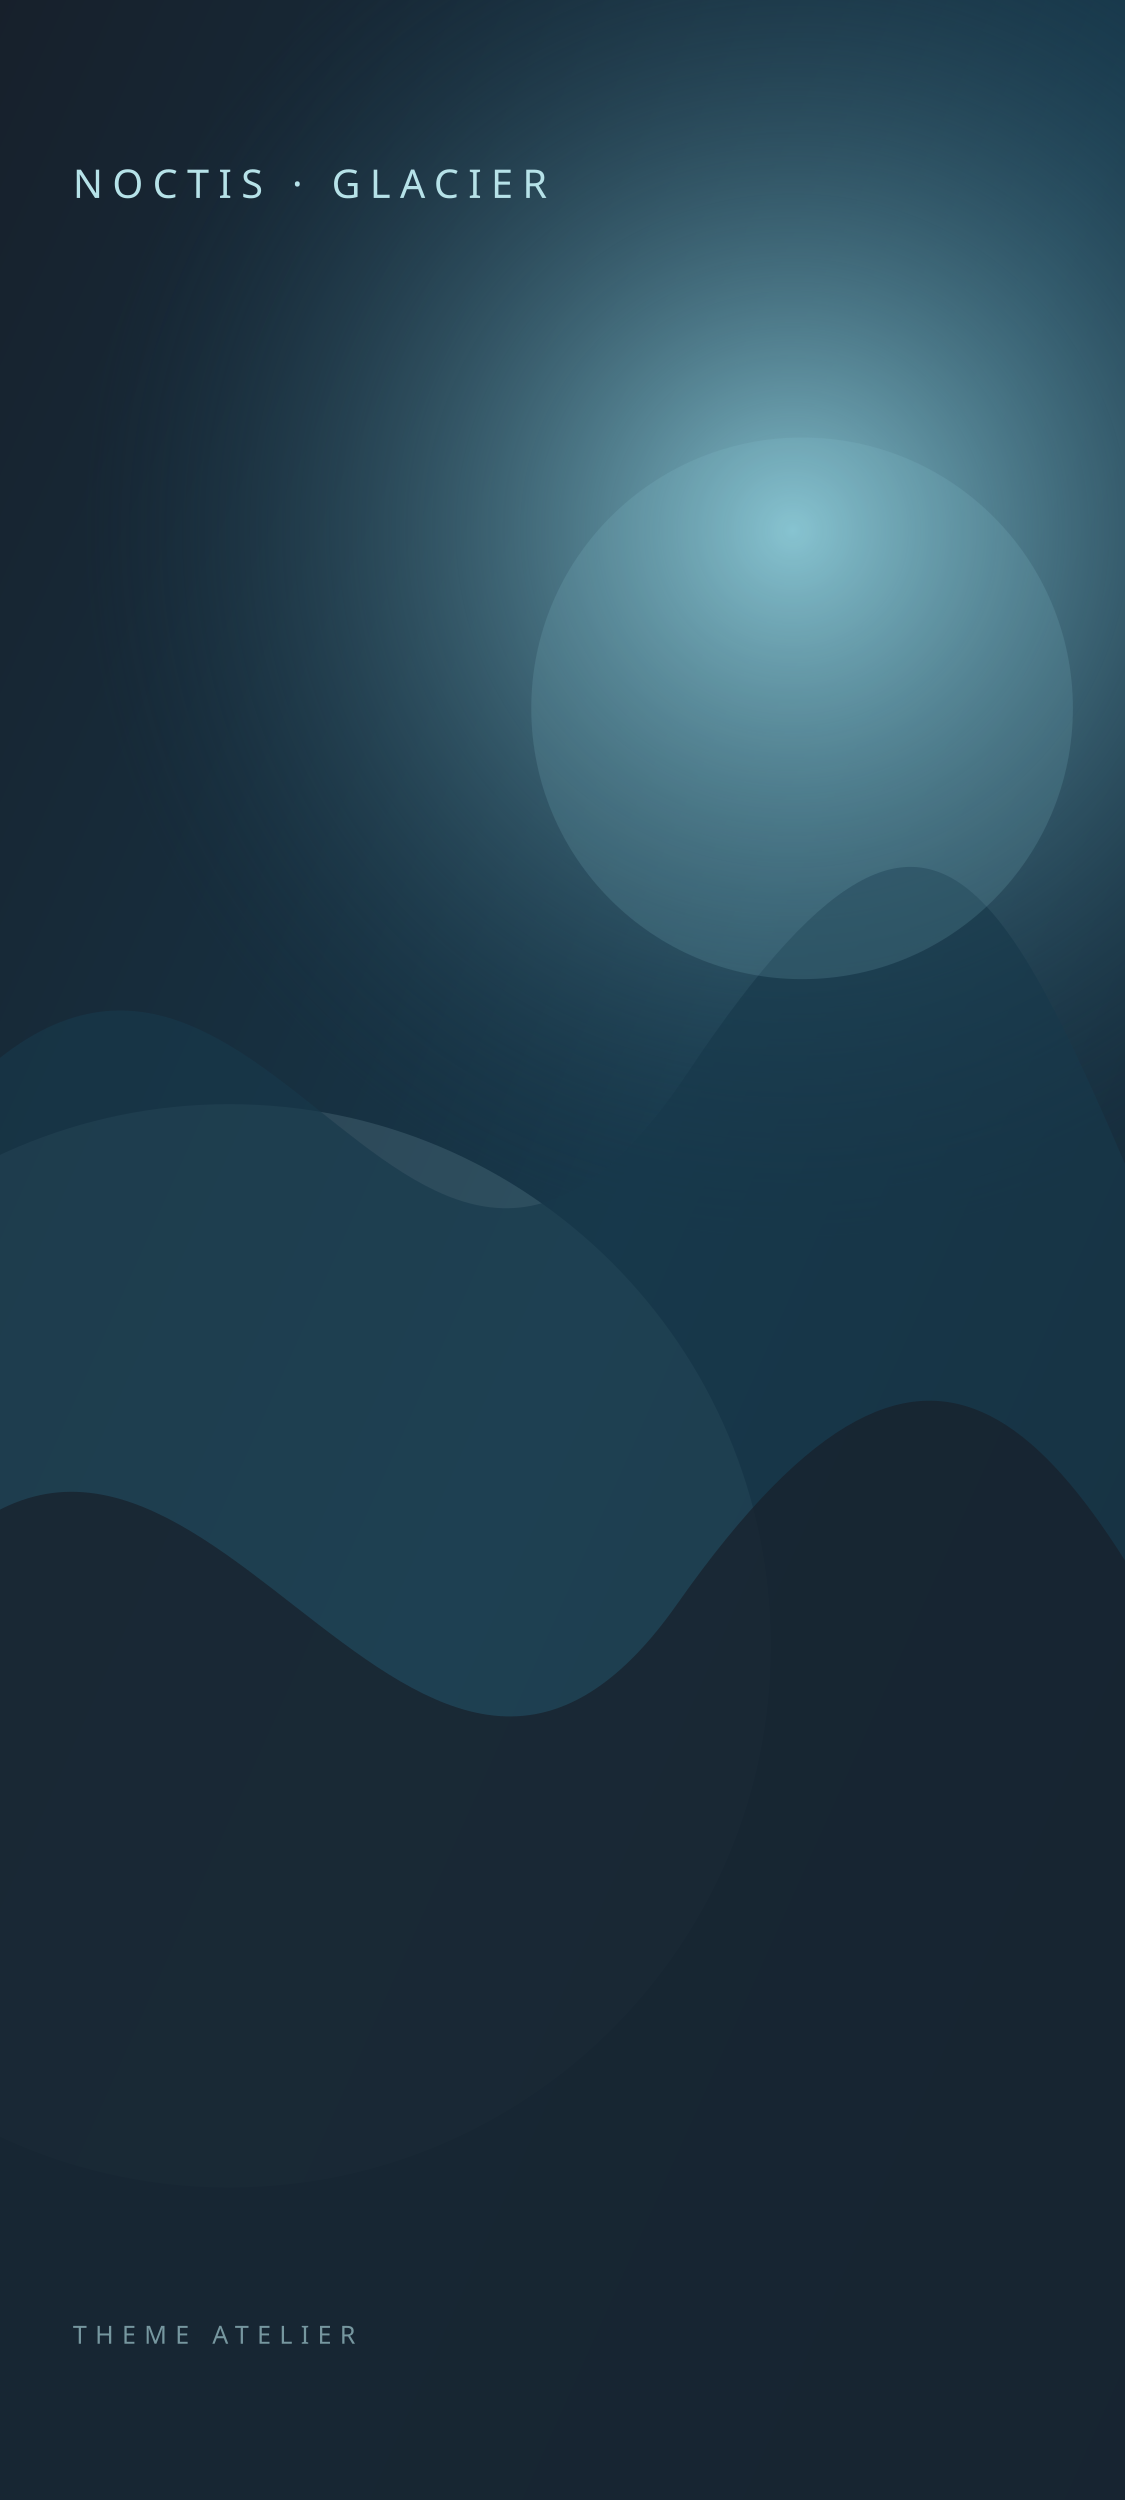
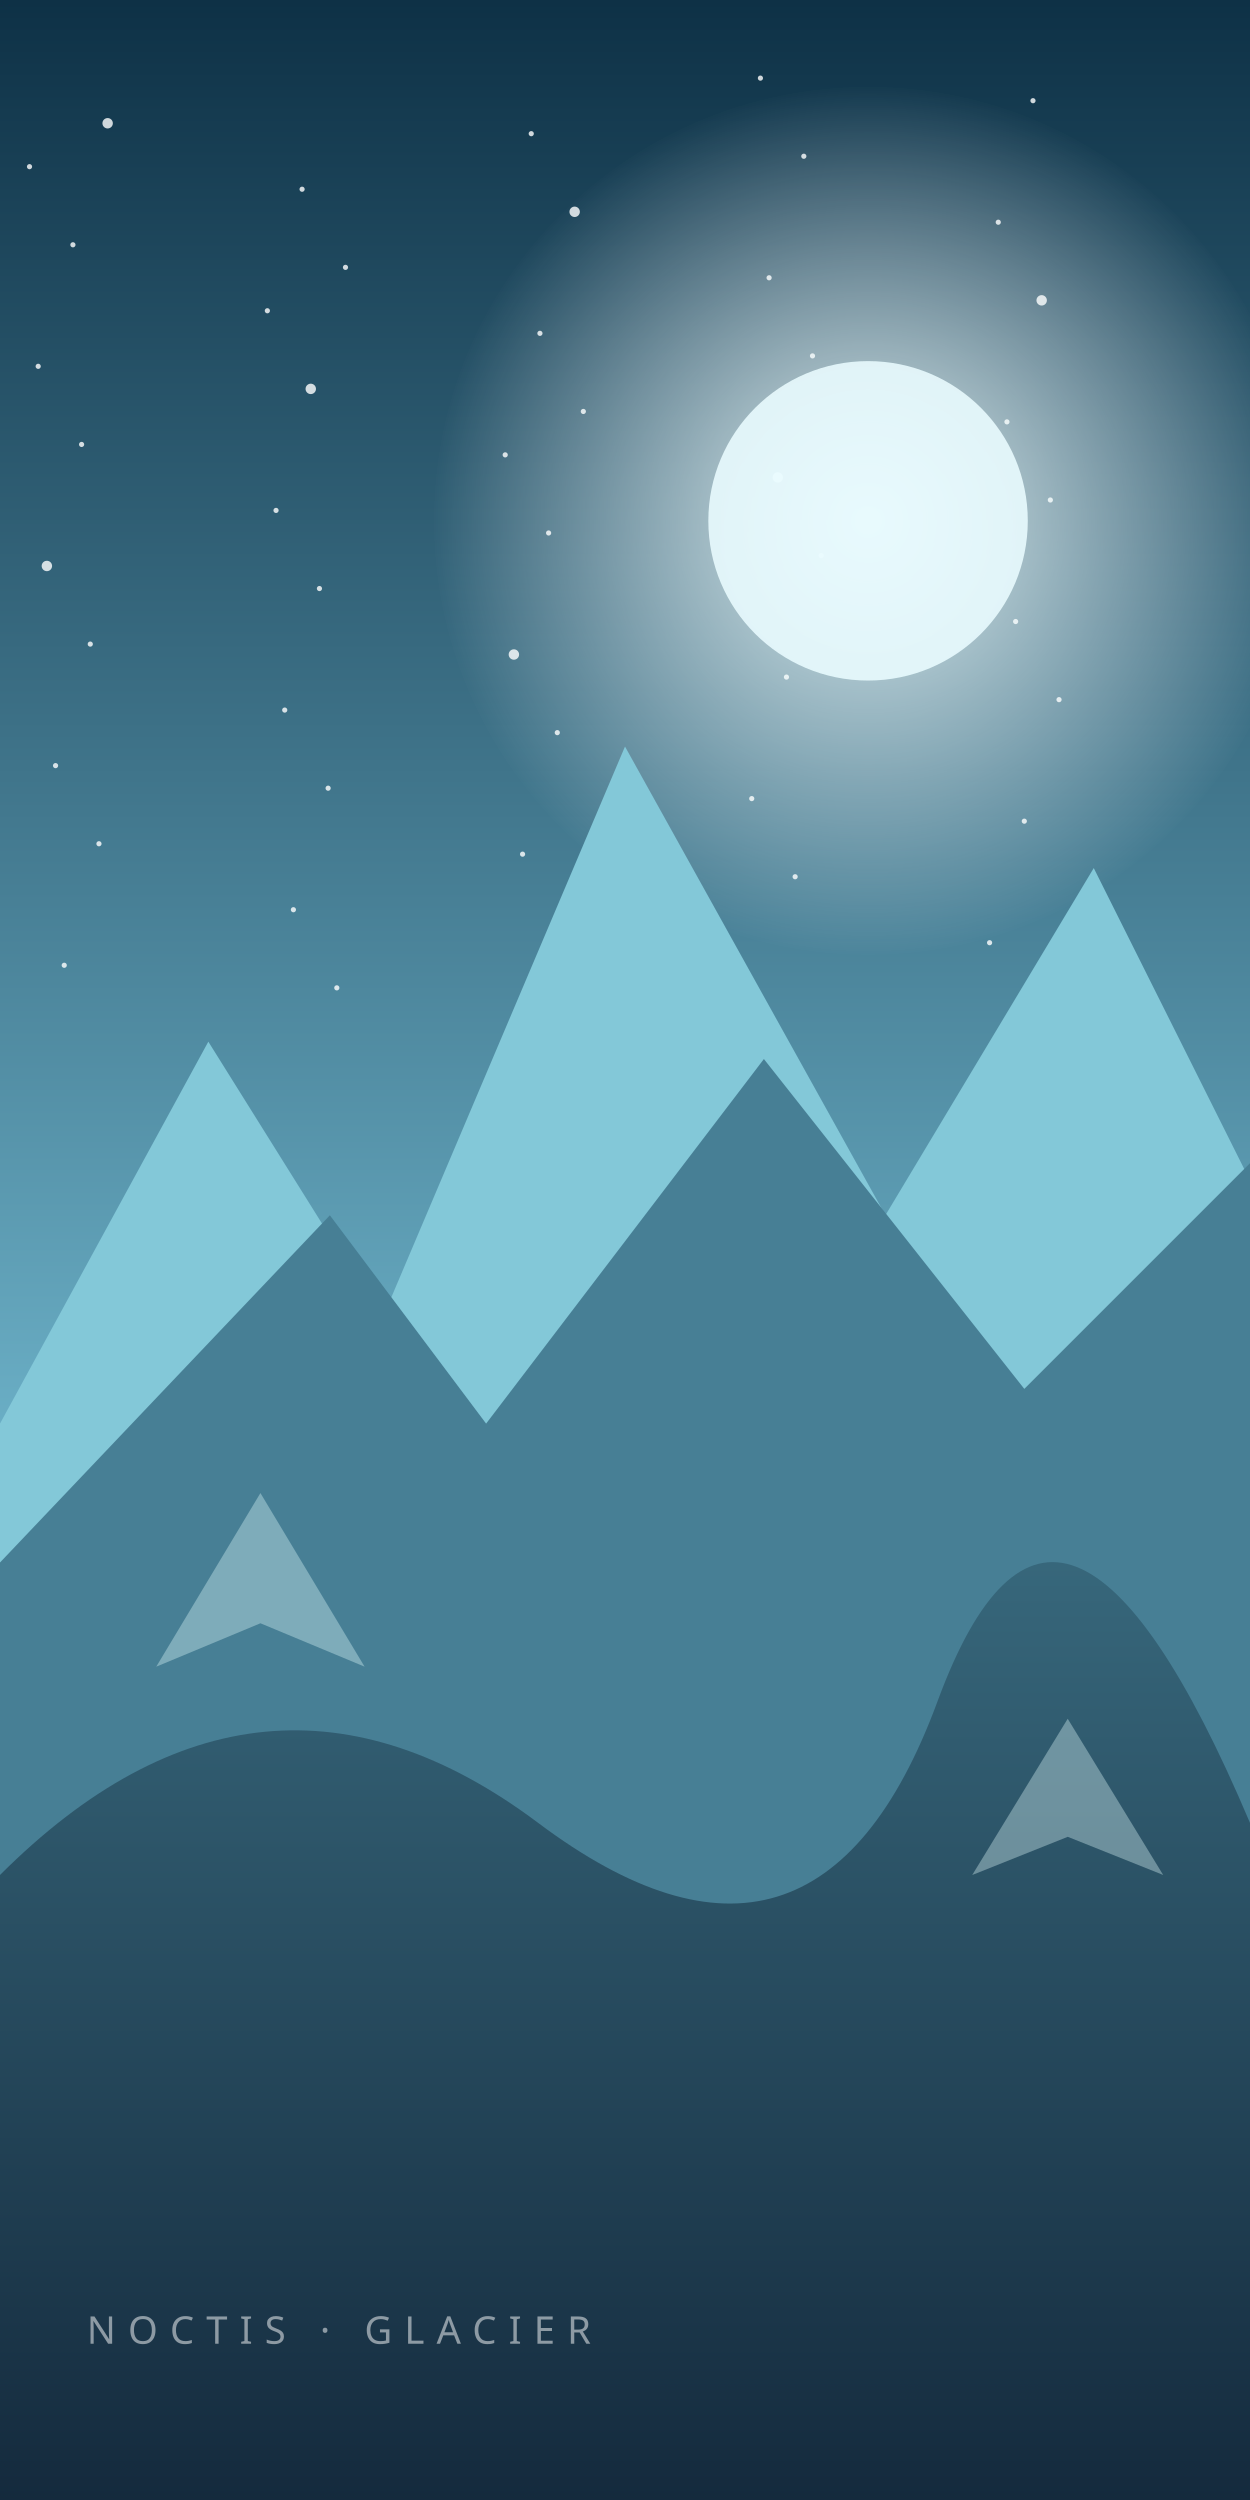
- <svg xmlns="http://www.w3.org/2000/svg" width="1080" height="2400" viewBox="0 0 1080 2400">
+ <svg xmlns="http://www.w3.org/2000/svg" width="720" height="1440" viewBox="0 0 720 1440">
  <defs>
-     <linearGradient id="g" x1="0" y1="0" x2="1" y2="1">
-       <stop stop-color="#17202b" />
-       <stop offset=".52" stop-color="#17384b" />
-       <stop offset="1" stop-color="#17202b" />
+     <linearGradient id="sky" x2="0" y2="1">
+       <stop stop-color="#0d3045" />
+       <stop offset=".62" stop-color="#72b9d0" />
+       <stop offset="1" stop-color="#d6f0f2" />
    </linearGradient>
-     <radialGradient id="r">
-       <stop stop-color="#8cc9d6" stop-opacity=".95" />
-       <stop offset="1" stop-color="#17384b" stop-opacity="0" />
+     <linearGradient id="ground" x2="0" y2="1">
+       <stop stop-color="#37677b" />
+       <stop offset="1" stop-color="#142a3d" />
+     </linearGradient>
+     <radialGradient id="orb">
+       <stop stop-color="#f1ffff" stop-opacity=".9" />
+       <stop offset="1" stop-color="#ffffff" stop-opacity="0" />
    </radialGradient>
  </defs>
-   <rect width="1080" height="2400" fill="url(#g)" />
-   <circle cx="760" cy="510" r="680" fill="url(#r)" />
-   <circle cx="220" cy="1580" r="520" fill="#b6e2e8" opacity=".14" />
-   <path d="M-80 1100 C240 680 380 1450 660 1030 S980 920 1200 1390 L1200 2520 L-80 2520Z" fill="#17384b" opacity=".66" />
-   <path d="M-90 1530 C180 1180 390 1910 650 1540 S1030 1380 1200 1720 L1200 2520 L-90 2520Z" fill="#17202b" opacity=".74" />
-   <circle cx="770" cy="680" r="260" fill="#8cc9d6" opacity=".16" />
-   <text x="70" y="190" fill="#b6e2e8" font-size="38" letter-spacing="9" font-family="sans-serif">NOCTIS · GLACIER</text>
-   <text x="70" y="2250" fill="#b6e2e8" opacity=".6" font-size="24" letter-spacing="8" font-family="sans-serif">THEME ATELIER</text>
+   <rect width="720" height="1440" fill="url(#sky)" />
+   <g fill="#fff" opacity=".8">
+     <circle cx="62" cy="71" r="3" />
+     <circle cx="199" cy="154" r="1.5" />
+     <circle cx="336" cy="237" r="1.5" />
+     <circle cx="473" cy="320" r="1.5" />
+     <circle cx="610" cy="403" r="1.5" />
+     <circle cx="57" cy="486" r="1.5" />
+     <circle cx="194" cy="569" r="1.5" />
+     <circle cx="331" cy="122" r="3" />
+     <circle cx="468" cy="205" r="1.5" />
+     <circle cx="605" cy="288" r="1.5" />
+     <circle cx="52" cy="371" r="1.5" />
+     <circle cx="189" cy="454" r="1.5" />
+     <circle cx="326" cy="537" r="1.5" />
+     <circle cx="463" cy="90" r="1.5" />
+     <circle cx="600" cy="173" r="3" />
+     <circle cx="47" cy="256" r="1.5" />
+     <circle cx="184" cy="339" r="1.5" />
+     <circle cx="321" cy="422" r="1.5" />
+     <circle cx="458" cy="505" r="1.5" />
+     <circle cx="595" cy="58" r="1.5" />
+     <circle cx="42" cy="141" r="1.5" />
+     <circle cx="179" cy="224" r="3" />
+     <circle cx="316" cy="307" r="1.5" />
+     <circle cx="453" cy="390" r="1.5" />
+     <circle cx="590" cy="473" r="1.5" />
+     <circle cx="37" cy="556" r="1.5" />
+     <circle cx="174" cy="109" r="1.5" />
+     <circle cx="311" cy="192" r="1.5" />
+     <circle cx="448" cy="275" r="3" />
+     <circle cx="585" cy="358" r="1.5" />
+     <circle cx="32" cy="441" r="1.5" />
+     <circle cx="169" cy="524" r="1.5" />
+     <circle cx="306" cy="77" r="1.5" />
+     <circle cx="443" cy="160" r="1.5" />
+     <circle cx="580" cy="243" r="1.5" />
+     <circle cx="27" cy="326" r="3" />
+     <circle cx="164" cy="409" r="1.5" />
+     <circle cx="301" cy="492" r="1.5" />
+     <circle cx="438" cy="45" r="1.5" />
+     <circle cx="575" cy="128" r="1.5" />
+     <circle cx="22" cy="211" r="1.5" />
+     <circle cx="159" cy="294" r="1.5" />
+     <circle cx="296" cy="377" r="3" />
+     <circle cx="433" cy="460" r="1.5" />
+     <circle cx="570" cy="543" r="1.5" />
+     <circle cx="17" cy="96" r="1.5" />
+     <circle cx="154" cy="179" r="1.5" />
+     <circle cx="291" cy="262" r="1.5" />
+   </g>
+   <circle cx="500" cy="300" r="250" fill="url(#orb)" />
+   <circle cx="500" cy="300" r="92" fill="#eafcff" opacity=".88" />
+   <path d="M0 820L120 600 220 760 360 430 510 700 630 500 720 680V1440H0Z" fill="#83c8d8" />
+   <path d="M0 900L190 700 280 820 440 610 590 800 720 670V1440H0Z" fill="#477f95" />
+   <path d="M0 1080Q150 930 310 1050T540 980T720 1050V1440H0Z" fill="url(#ground)" />
+   <g fill="#e6ffff" opacity=".35">
+     <path d="M90 960l60-100 60 100-60-25zM560 1080l55-90 55 90-55-22z" />
+   </g>
+   <text x="50" y="1350" fill="#fff" opacity=".5" font-family="sans-serif" font-size="22" letter-spacing="7">NOCTIS · GLACIER</text>
</svg>
